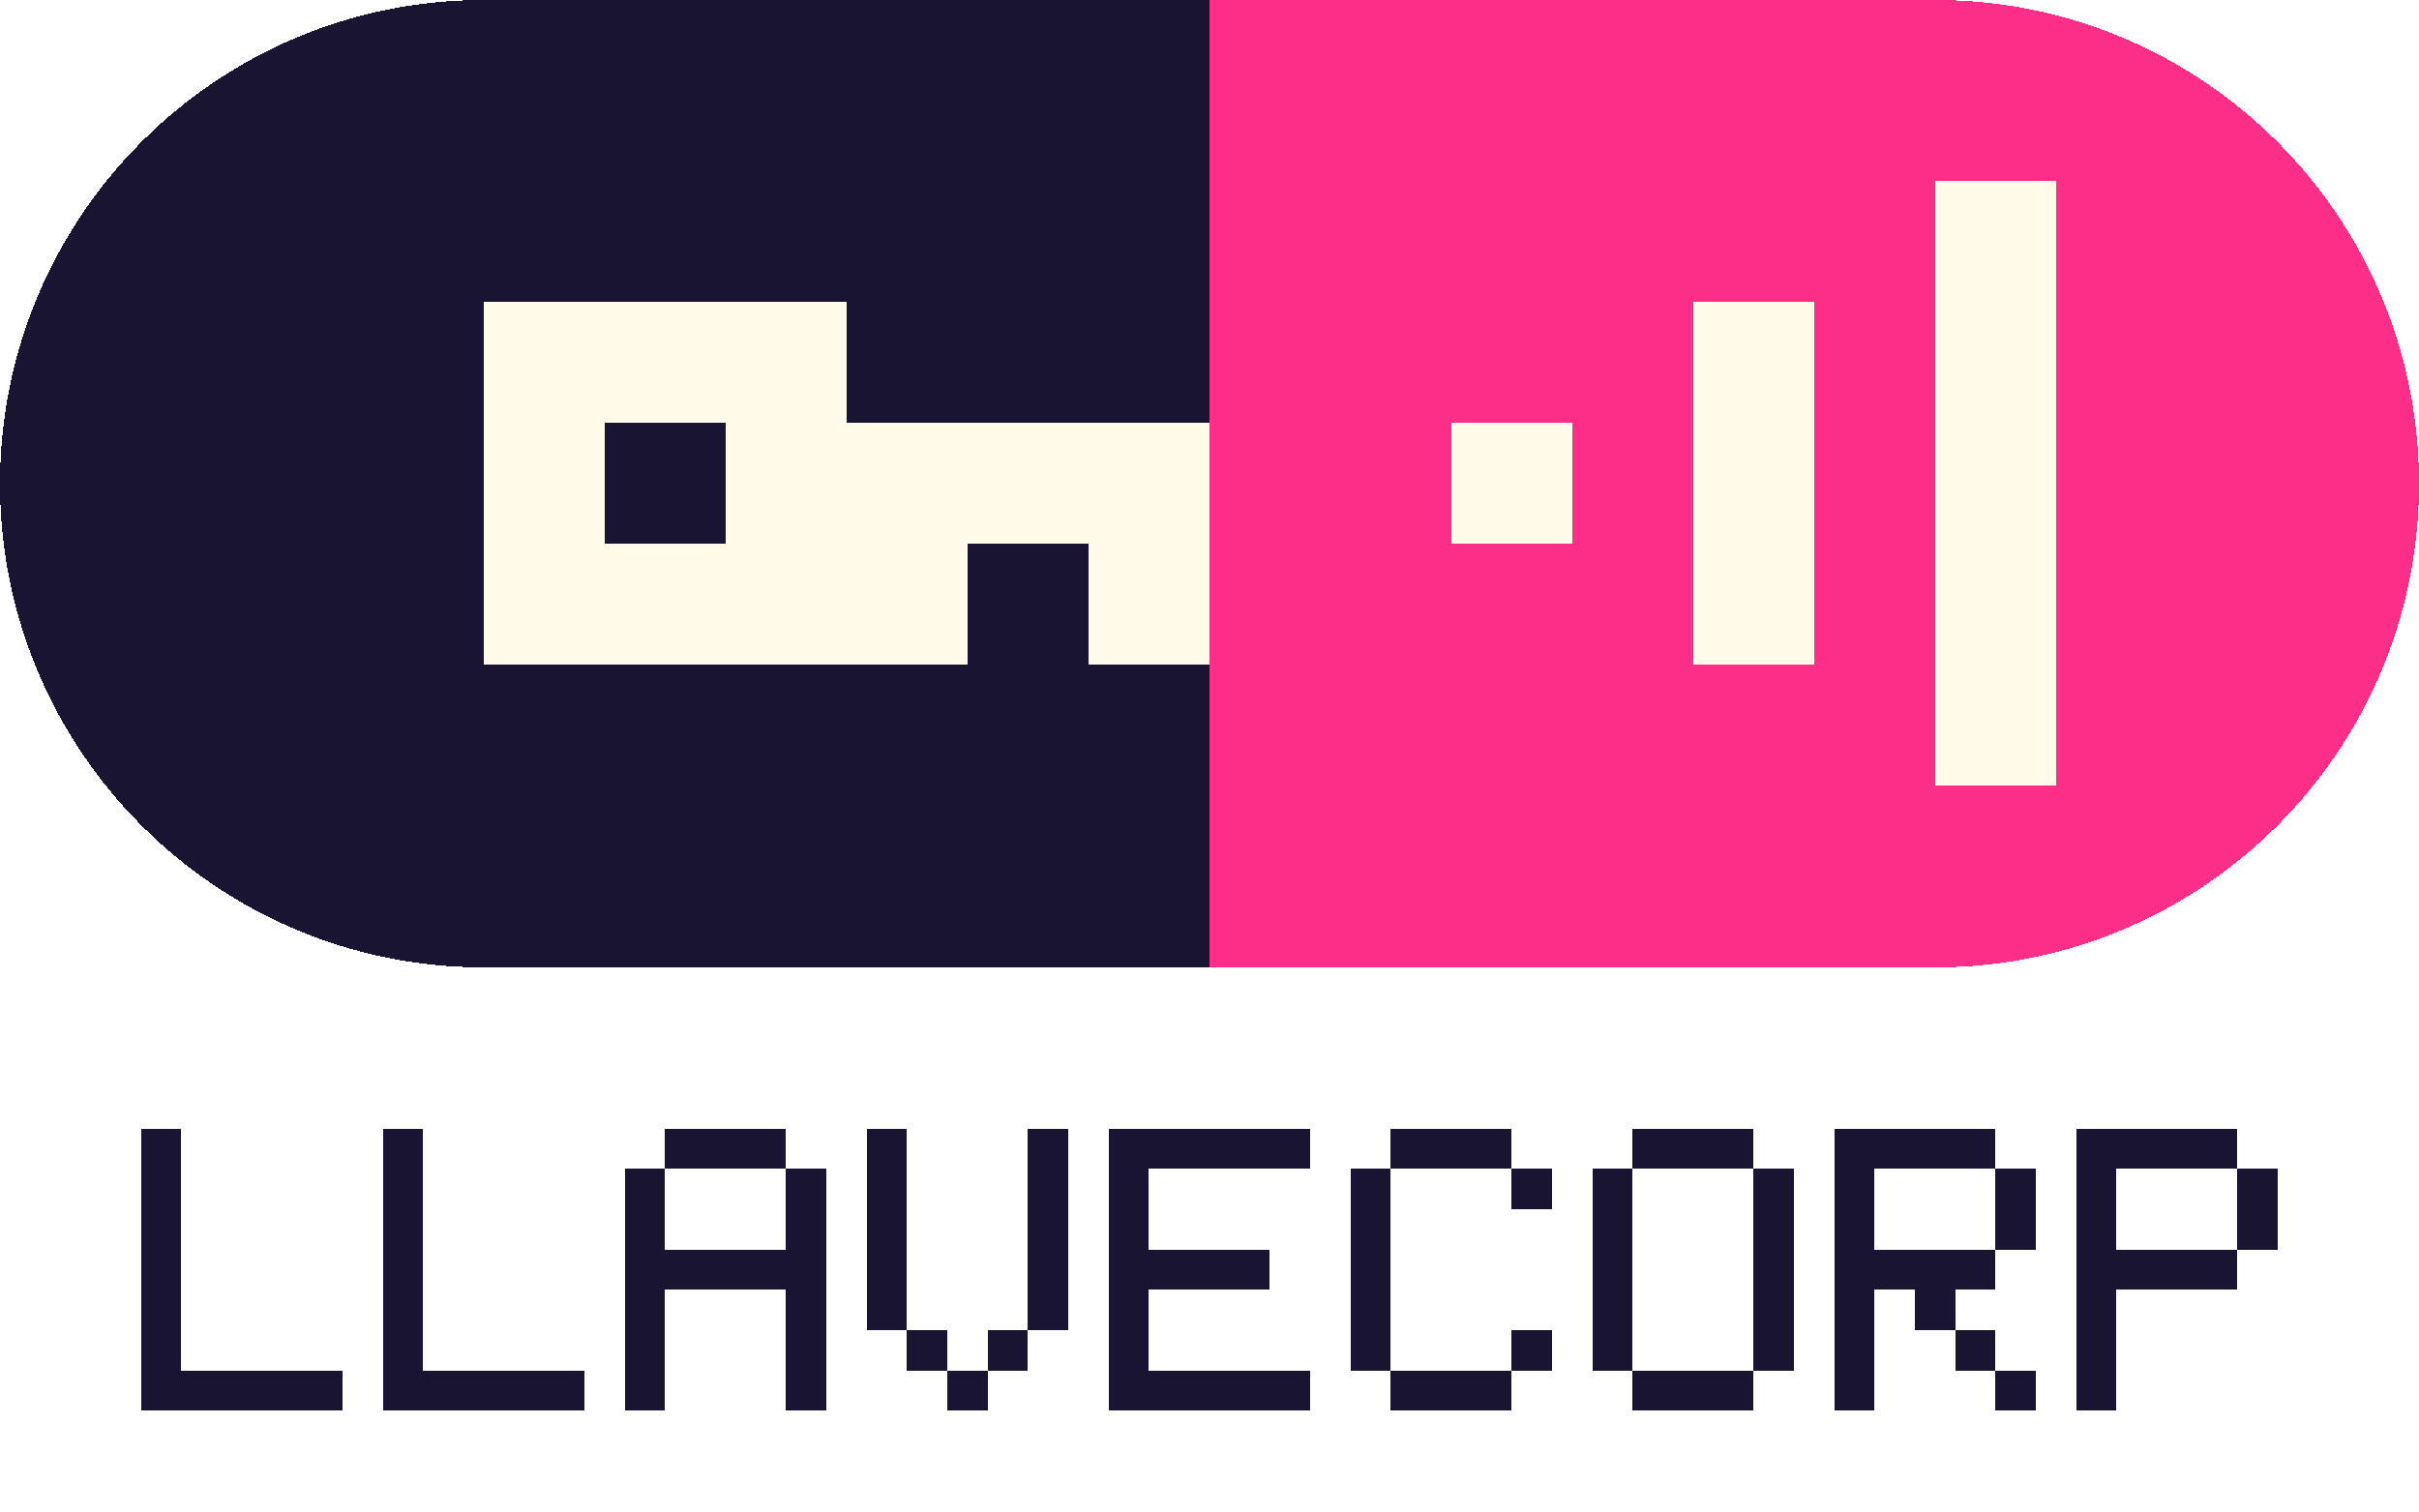
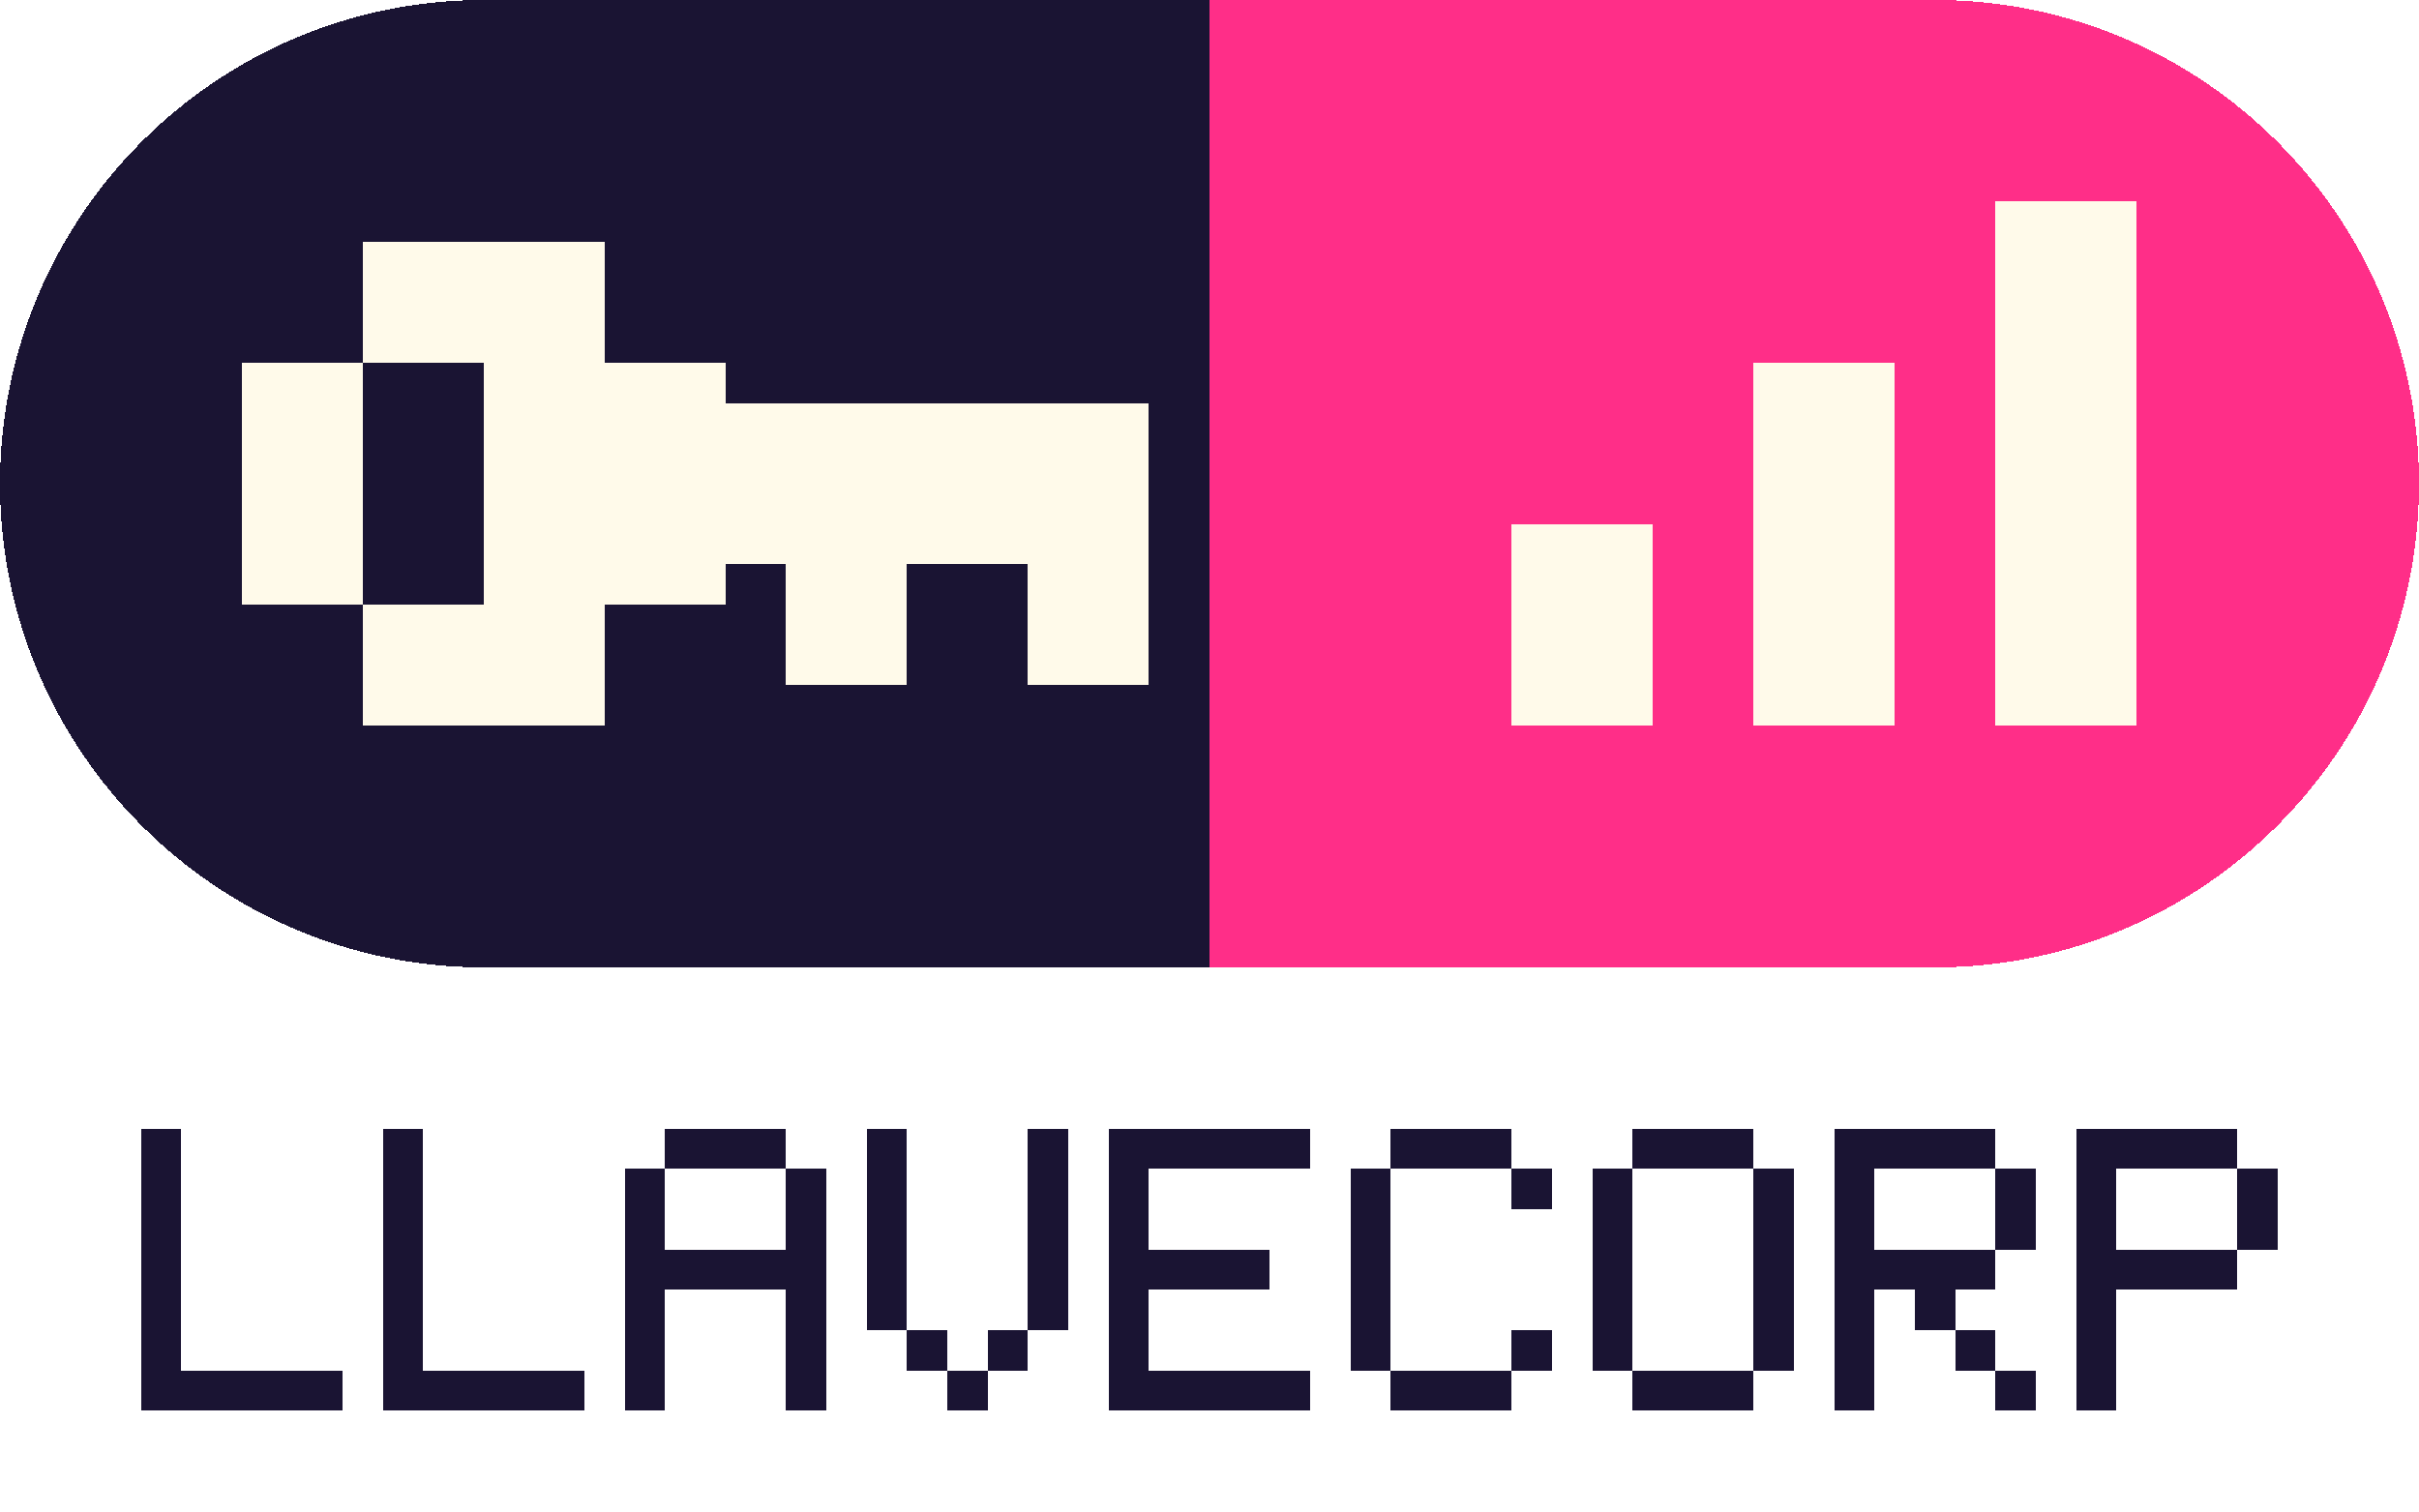
<svg xmlns="http://www.w3.org/2000/svg" viewBox="0 0 240 150" shape-rendering="crispEdges" role="img" aria-label="LlaveCorp">
  <rect x="0" y="0" width="240" height="96" rx="48" fill="#1a1433" />
  <path d="M120 0 H192 A48 48 0 0 1 192 96 H120 Z" fill="#ff2e88" />
  <g fill="#fffaea">
-     <rect x="48" y="30" width="36" height="12" />
-     <rect x="48" y="54" width="36" height="12" />
-     <rect x="48" y="42" width="12" height="12" />
-     <rect x="72" y="42" width="12" height="12" />
-     <rect x="84" y="42" width="36" height="12" />
-     <rect x="84" y="54" width="12" height="12" />
-     <rect x="108" y="54" width="12" height="12" />
-     <rect x="144" y="42" width="12" height="12" />
-     <rect x="168" y="30" width="12" height="36" />
-     <rect x="192" y="18" width="12" height="60" />
+     <rect x="36" y="24" width="24" height="12" />
+     <rect x="24" y="36" width="12" height="24" />
+     <rect x="48" y="36" width="24" height="24" />
+     <rect x="36" y="60" width="24" height="12" />
+     <rect x="72" y="40" width="42" height="16" />
+     <rect x="78" y="56" width="12" height="12" />
+     <rect x="102" y="56" width="12" height="12" />
+     <rect x="150" y="52" width="14" height="20" />
+     <rect x="174" y="36" width="14" height="36" />
+     <rect x="198" y="20" width="14" height="52" />
  </g>
  <g fill="#1a1433" transform="translate(14 112)">
    <rect x="0" y="0" width="4" height="4" />
    <rect x="0" y="4" width="4" height="4" />
    <rect x="0" y="8" width="4" height="4" />
    <rect x="0" y="12" width="4" height="4" />
    <rect x="0" y="16" width="4" height="4" />
    <rect x="0" y="20" width="4" height="4" />
    <rect x="0" y="24" width="4" height="4" />
    <rect x="4" y="24" width="4" height="4" />
    <rect x="8" y="24" width="4" height="4" />
    <rect x="12" y="24" width="4" height="4" />
    <rect x="16" y="24" width="4" height="4" />
    <rect x="24" y="0" width="4" height="4" />
    <rect x="24" y="4" width="4" height="4" />
    <rect x="24" y="8" width="4" height="4" />
    <rect x="24" y="12" width="4" height="4" />
    <rect x="24" y="16" width="4" height="4" />
    <rect x="24" y="20" width="4" height="4" />
    <rect x="24" y="24" width="4" height="4" />
    <rect x="28" y="24" width="4" height="4" />
    <rect x="32" y="24" width="4" height="4" />
    <rect x="36" y="24" width="4" height="4" />
    <rect x="40" y="24" width="4" height="4" />
    <rect x="52" y="0" width="4" height="4" />
    <rect x="56" y="0" width="4" height="4" />
    <rect x="60" y="0" width="4" height="4" />
    <rect x="48" y="4" width="4" height="4" />
    <rect x="64" y="4" width="4" height="4" />
    <rect x="48" y="8" width="4" height="4" />
    <rect x="64" y="8" width="4" height="4" />
    <rect x="48" y="12" width="4" height="4" />
    <rect x="52" y="12" width="4" height="4" />
    <rect x="56" y="12" width="4" height="4" />
    <rect x="60" y="12" width="4" height="4" />
    <rect x="64" y="12" width="4" height="4" />
    <rect x="48" y="16" width="4" height="4" />
    <rect x="64" y="16" width="4" height="4" />
    <rect x="48" y="20" width="4" height="4" />
    <rect x="64" y="20" width="4" height="4" />
    <rect x="48" y="24" width="4" height="4" />
    <rect x="64" y="24" width="4" height="4" />
    <rect x="72" y="0" width="4" height="4" />
    <rect x="88" y="0" width="4" height="4" />
    <rect x="72" y="4" width="4" height="4" />
    <rect x="88" y="4" width="4" height="4" />
    <rect x="72" y="8" width="4" height="4" />
    <rect x="88" y="8" width="4" height="4" />
    <rect x="72" y="12" width="4" height="4" />
    <rect x="88" y="12" width="4" height="4" />
    <rect x="72" y="16" width="4" height="4" />
    <rect x="88" y="16" width="4" height="4" />
    <rect x="76" y="20" width="4" height="4" />
    <rect x="84" y="20" width="4" height="4" />
    <rect x="80" y="24" width="4" height="4" />
    <rect x="96" y="0" width="4" height="4" />
    <rect x="100" y="0" width="4" height="4" />
    <rect x="104" y="0" width="4" height="4" />
    <rect x="108" y="0" width="4" height="4" />
    <rect x="112" y="0" width="4" height="4" />
    <rect x="96" y="4" width="4" height="4" />
    <rect x="96" y="8" width="4" height="4" />
    <rect x="96" y="12" width="4" height="4" />
    <rect x="100" y="12" width="4" height="4" />
    <rect x="104" y="12" width="4" height="4" />
    <rect x="108" y="12" width="4" height="4" />
    <rect x="96" y="16" width="4" height="4" />
    <rect x="96" y="20" width="4" height="4" />
    <rect x="96" y="24" width="4" height="4" />
    <rect x="100" y="24" width="4" height="4" />
    <rect x="104" y="24" width="4" height="4" />
    <rect x="108" y="24" width="4" height="4" />
    <rect x="112" y="24" width="4" height="4" />
    <rect x="124" y="0" width="4" height="4" />
    <rect x="128" y="0" width="4" height="4" />
    <rect x="132" y="0" width="4" height="4" />
    <rect x="120" y="4" width="4" height="4" />
    <rect x="136" y="4" width="4" height="4" />
    <rect x="120" y="8" width="4" height="4" />
    <rect x="120" y="12" width="4" height="4" />
    <rect x="120" y="16" width="4" height="4" />
    <rect x="120" y="20" width="4" height="4" />
    <rect x="136" y="20" width="4" height="4" />
    <rect x="124" y="24" width="4" height="4" />
    <rect x="128" y="24" width="4" height="4" />
    <rect x="132" y="24" width="4" height="4" />
    <rect x="148" y="0" width="4" height="4" />
    <rect x="152" y="0" width="4" height="4" />
    <rect x="156" y="0" width="4" height="4" />
    <rect x="144" y="4" width="4" height="4" />
    <rect x="160" y="4" width="4" height="4" />
    <rect x="144" y="8" width="4" height="4" />
    <rect x="160" y="8" width="4" height="4" />
    <rect x="144" y="12" width="4" height="4" />
    <rect x="160" y="12" width="4" height="4" />
    <rect x="144" y="16" width="4" height="4" />
    <rect x="160" y="16" width="4" height="4" />
    <rect x="144" y="20" width="4" height="4" />
    <rect x="160" y="20" width="4" height="4" />
    <rect x="148" y="24" width="4" height="4" />
    <rect x="152" y="24" width="4" height="4" />
    <rect x="156" y="24" width="4" height="4" />
    <rect x="168" y="0" width="4" height="4" />
    <rect x="172" y="0" width="4" height="4" />
    <rect x="176" y="0" width="4" height="4" />
    <rect x="180" y="0" width="4" height="4" />
    <rect x="168" y="4" width="4" height="4" />
    <rect x="184" y="4" width="4" height="4" />
    <rect x="168" y="8" width="4" height="4" />
    <rect x="184" y="8" width="4" height="4" />
    <rect x="168" y="12" width="4" height="4" />
    <rect x="172" y="12" width="4" height="4" />
    <rect x="176" y="12" width="4" height="4" />
    <rect x="180" y="12" width="4" height="4" />
    <rect x="168" y="16" width="4" height="4" />
    <rect x="176" y="16" width="4" height="4" />
    <rect x="168" y="20" width="4" height="4" />
    <rect x="180" y="20" width="4" height="4" />
    <rect x="168" y="24" width="4" height="4" />
    <rect x="184" y="24" width="4" height="4" />
    <rect x="192" y="0" width="4" height="4" />
    <rect x="196" y="0" width="4" height="4" />
    <rect x="200" y="0" width="4" height="4" />
    <rect x="204" y="0" width="4" height="4" />
    <rect x="192" y="4" width="4" height="4" />
    <rect x="208" y="4" width="4" height="4" />
    <rect x="192" y="8" width="4" height="4" />
    <rect x="208" y="8" width="4" height="4" />
    <rect x="192" y="12" width="4" height="4" />
    <rect x="196" y="12" width="4" height="4" />
    <rect x="200" y="12" width="4" height="4" />
    <rect x="204" y="12" width="4" height="4" />
    <rect x="192" y="16" width="4" height="4" />
    <rect x="192" y="20" width="4" height="4" />
    <rect x="192" y="24" width="4" height="4" />
  </g>
</svg>
